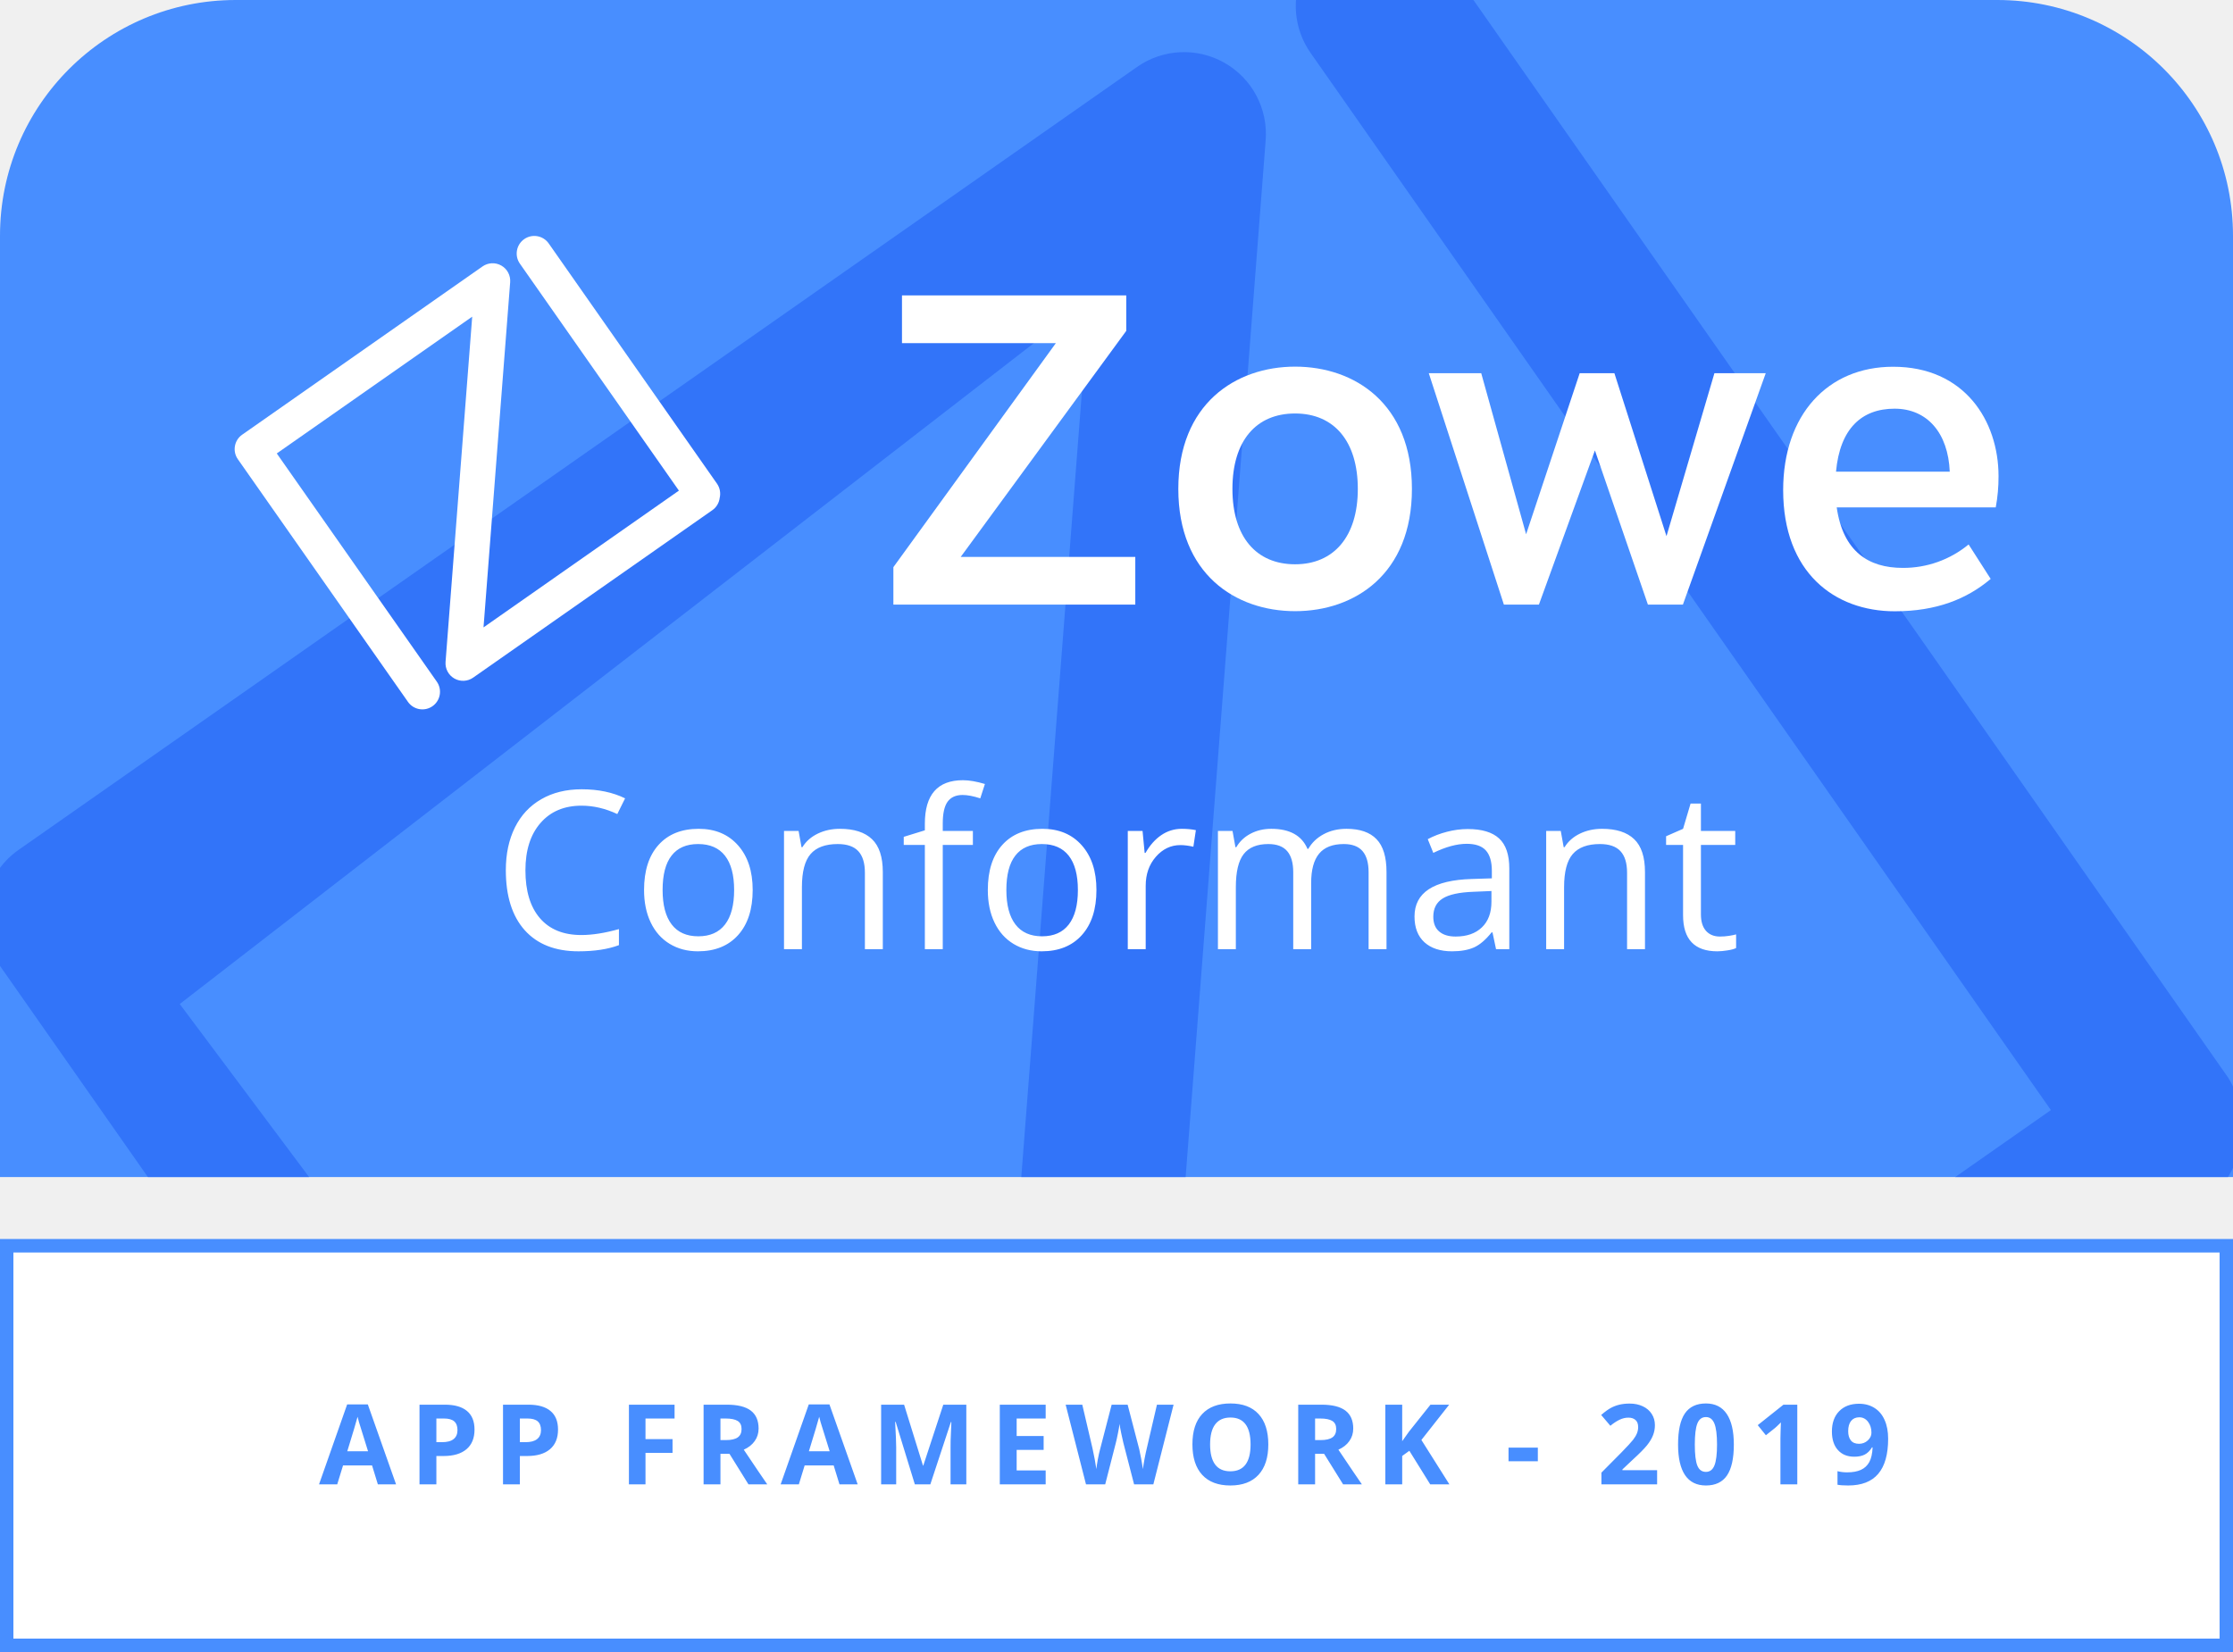
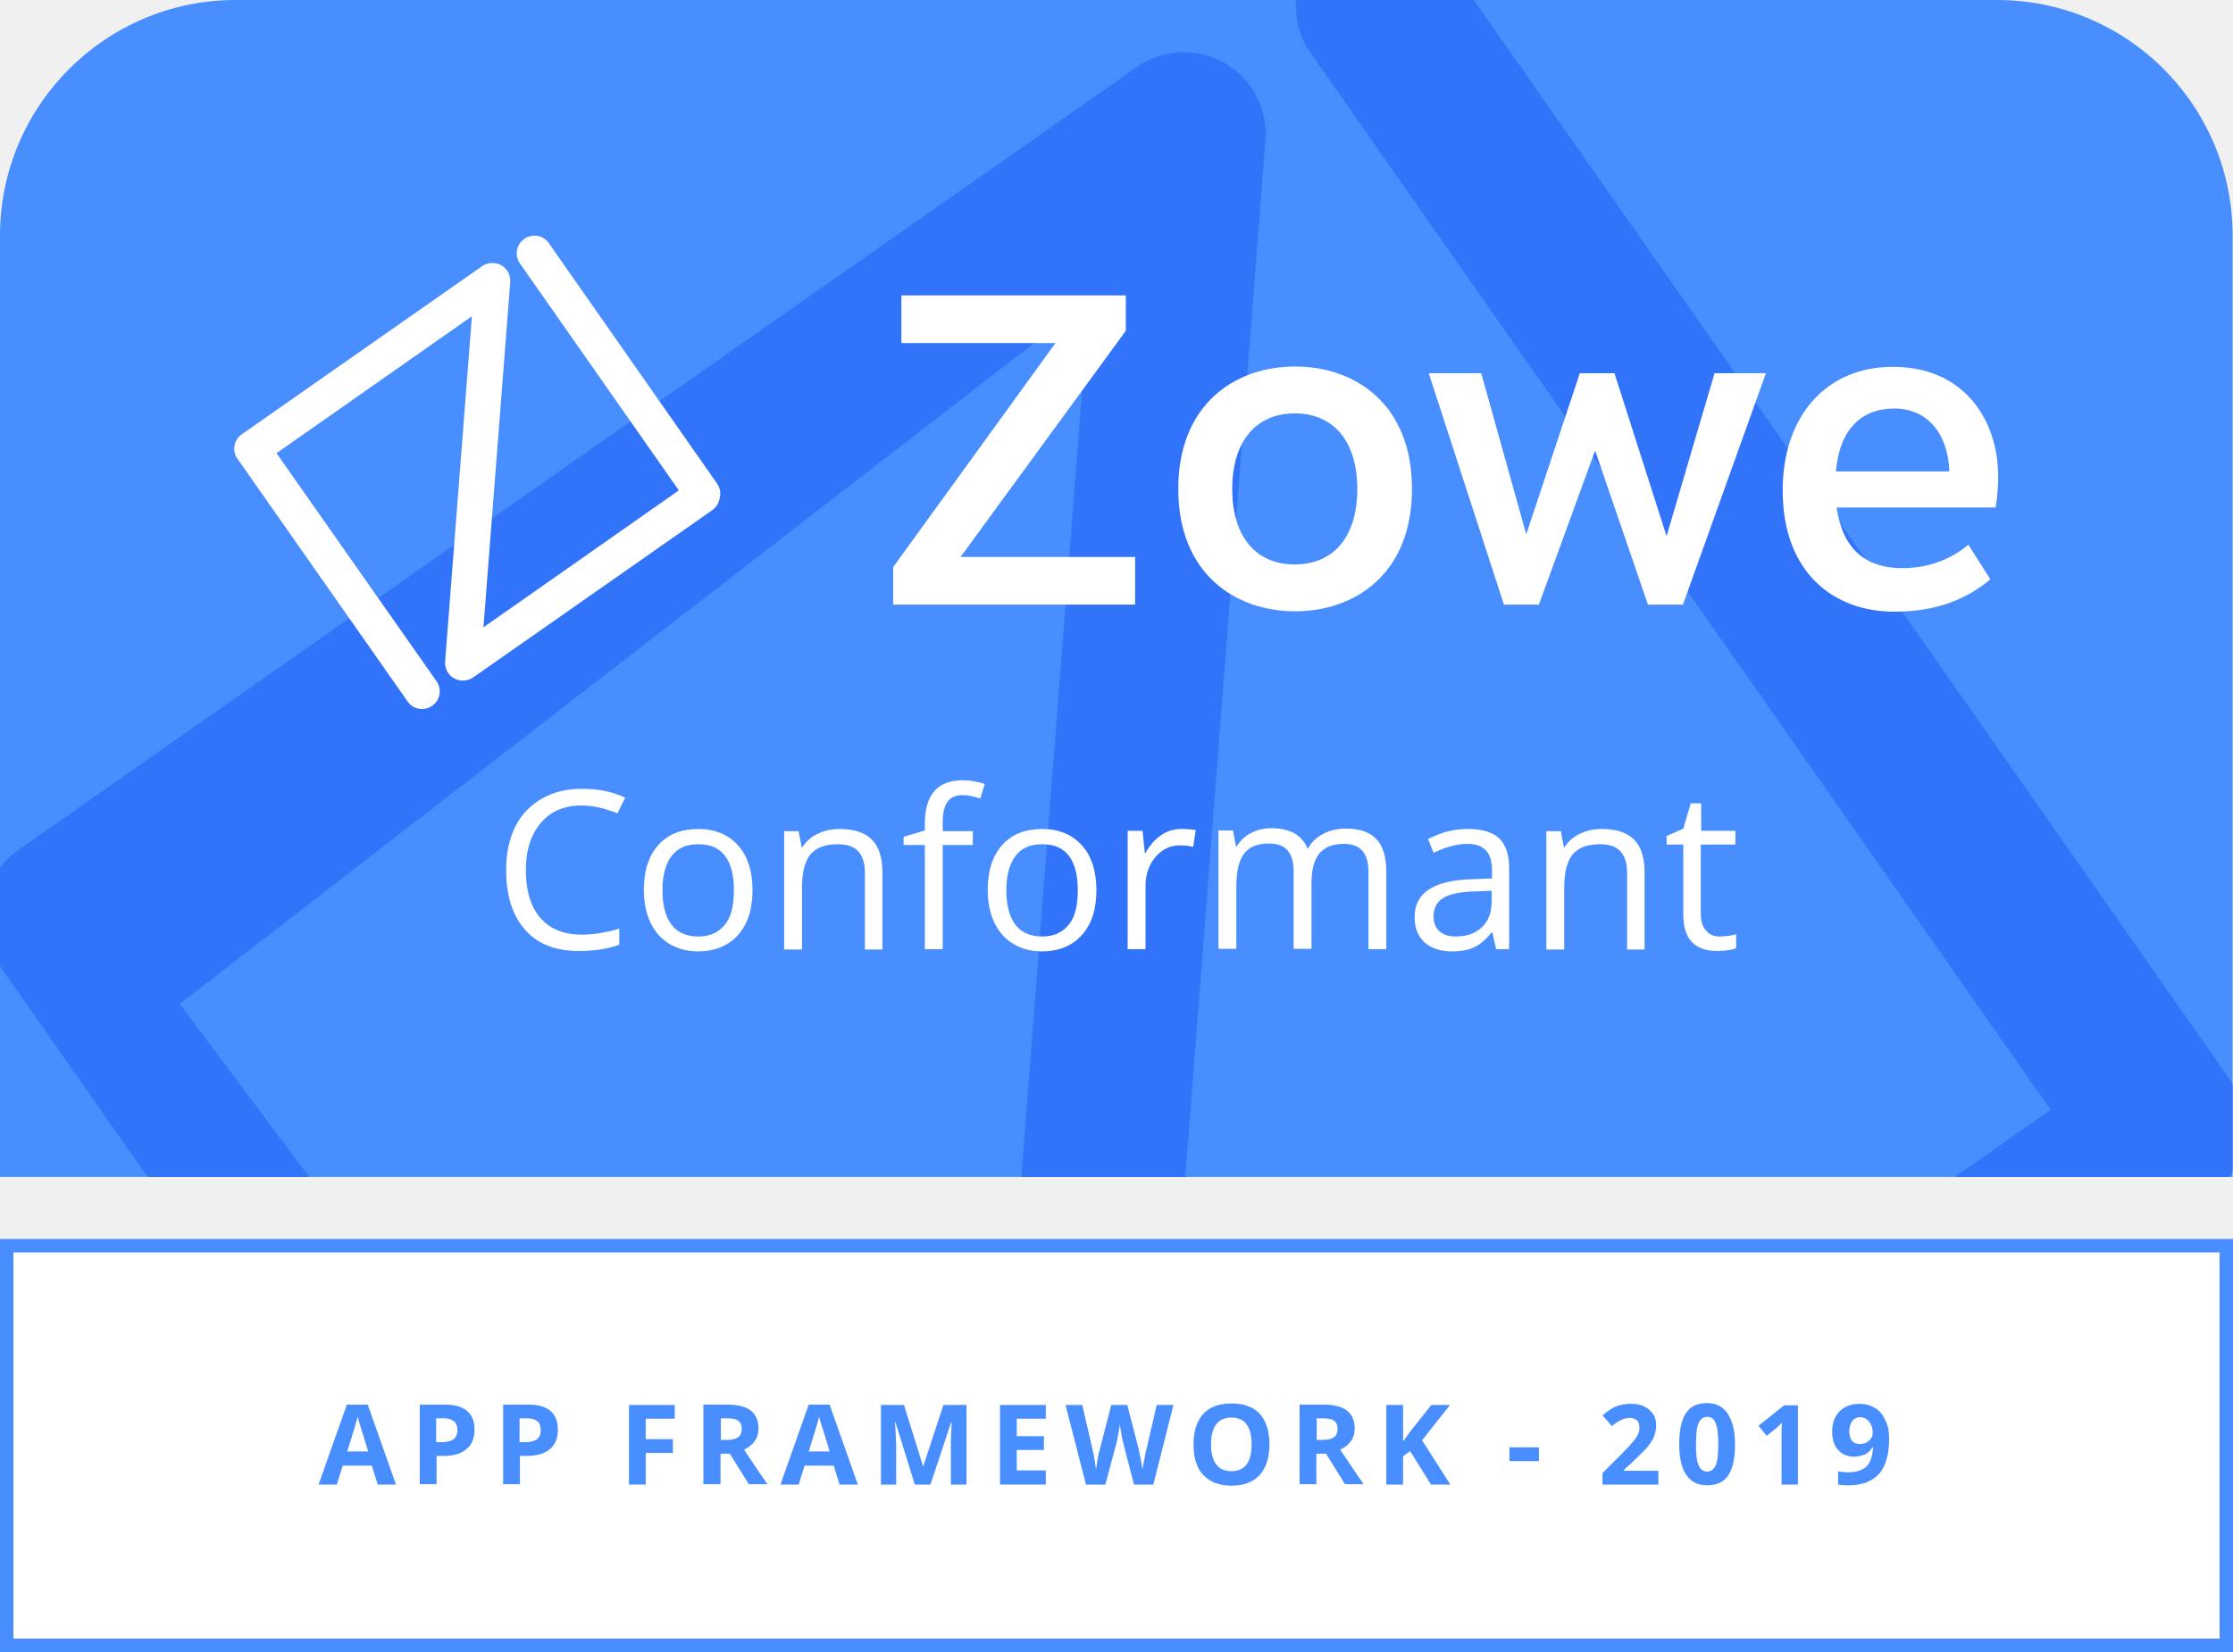
- <svg xmlns="http://www.w3.org/2000/svg" id="Layer_1" data-name="Layer 1" viewBox="0 0 600 443.91">
-   <defs>
-     <style>.cls-1{fill:none;}.cls-2{clip-path:url(#clip-path);}.cls-3{fill:#3274f9;}.cls-4,.cls-7{fill:#fff;}.cls-5,.cls-8{fill:#488eff;}.cls-6{clip-path:url(#clip-path-2);}.cls-7{font-size:59.34px;font-family:OpenSans, Open Sans;}.cls-8{font-size:30px;font-family:OpenSans-Bold, Open Sans;font-weight:700;letter-spacing:0.12em;}</style>
-     <clipPath id="clip-path">
-       <path class="cls-1" d="M63.35-482.23H536.65A63.35,63.35,0,0,1,600-418.89v253a0,0,0,0,1,0,0H0a0,0,0,0,1,0,0v-253A63.35,63.35,0,0,1,63.35-482.23Z" />
+ <svg xmlns="http://www.w3.org/2000/svg" xmlns:xlink="http://www.w3.org/1999/xlink" version="1.1" id="Layer_1" x="0px" y="0px" viewBox="0 0 600 443.9" style="enable-background:new 0 0 600 443.9;" xml:space="preserve">
+   <style type="text/css">
+ 	.st0{fill:#FFFFFF;}
+ 	.st1{fill:#488EFF;}
+ 	.st2{opacity:0.9;fill:#FFFFFF;}
+ 	.st3{clip-path:url(#SVGID_2_);fill:#3274F9;}
+ 	.st4{clip-path:url(#SVGID_4_);fill:#3274F9;}
+ 	.st5{clip-path:url(#SVGID_6_);fill:#3274F9;}
+ 	.st6{clip-path:url(#SVGID_8_);fill:#3274F9;}
+ 	.st7{fill:#231F20;}
+ 	.st8{opacity:0.9;fill:#231F20;}
+ </style>
+   <g>
+     <defs>
+       <path id="SVGID_3_" d="M600-165.9H0v-253c0-35,28.4-63.3,63.3-63.3h473.3c35,0,63.3,28.4,63.3,63.3V-165.9z" />
+     </defs>
+     <clipPath id="SVGID_2_">
+       <use xlink:href="#SVGID_3_" style="overflow:visible;" />
    </clipPath>
-     <clipPath id="clip-path-2">
-       <path class="cls-1" d="M63.35,0H536.65A63.35,63.35,0,0,1,600,63.35v253a0,0,0,0,1,0,0H0a0,0,0,0,1,0,0v-253A63.35,63.35,0,0,1,63.35,0Z" />
+     <path class="st3" d="M592.8-159.4L293.9,50c-7,4.9-16.1,5.3-23.5,1.1c-7.4-4.2-11.7-12.3-11-20.8l33.3-431.7L48.3-212.4L248.2,55.1   c7,10,4.6,23.7-5.4,30.7c-10,7-23.7,4.6-30.7-5.4L-0.4-223.2c-7-10-4.6-23.7,5.4-30.7l300.5-210.4c7-4.9,16.1-5.3,23.5-1.1   c7.4,4.2,11.7,12.3,11,20.8L306.8-12.8l244.3-171.1l-198.8-284c-7-10-4.6-23.7,5.4-30.7c10-7,23.7-4.6,30.7,5.4l210.4,300.5   c3.8,5.4,4.8,11.8,3.4,17.7C601.4-168.9,598.2-163.1,592.8-159.4z" />
+   </g>
+   <g>
+     <rect x="1.8" y="334.8" class="st0" width="596.4" height="107.4" />
+     <path class="st1" d="M596.4,336.6v103.8H3.6V336.6H596.4 M600,333H0v111h600V333L600,333z" />
+   </g>
+   <path class="st1" d="M600,316.3H0v-253C0,28.4,28.4,0,63.3,0h473.3c35,0,63.3,28.4,63.3,63.3V316.3z" />
+   <g>
+     <defs>
+       <path id="SVGID_7_" d="M600,316.3H0v-253C0,28.4,28.4,0,63.3,0h473.3c35,0,63.3,28.4,63.3,63.3V316.3z" />
+     </defs>
+     <clipPath id="SVGID_4_">
+       <use xlink:href="#SVGID_7_" style="overflow:visible;" />
    </clipPath>
-   </defs>
-   <g class="cls-2">
-     <path class="cls-3" d="M592.85-159.39,293.86,50a22,22,0,0,1-34.57-19.72l33.32-431.7L48.3-212.39,248.18,55.07a22,22,0,1,1-36.06,25.25L-.38-223.17A22,22,0,0,1,5-253.83l300.49-210.4A22,22,0,0,1,329-465.32a22,22,0,0,1,11,20.81L306.76-12.81,551.07-183.88l-198.83-284a22,22,0,0,1,5.41-30.66,22,22,0,0,1,30.65,5.41L598.7-192.6a21.93,21.93,0,0,1,3.39,17.71A22,22,0,0,1,592.85-159.39Z" />
+     <path class="st4" d="M592.8,322.8l-299,209.4c-7,4.9-16.1,5.3-23.5,1.1c-7.4-4.2-11.7-12.3-11-20.8l33.3-431.7L48.3,269.8   l199.9,267.5c7,10,4.6,23.7-5.4,30.7s-23.7,4.6-30.7-5.4L-0.4,259.1c-7-10-4.6-23.7,5.4-30.7L305.5,18c7-4.9,16.1-5.3,23.5-1.1   c7.4,4.2,11.7,12.3,11,20.8l-33.3,431.7l244.3-171.1l-198.8-284c-7-10-4.6-23.7,5.4-30.7c10-7,23.7-4.6,30.7,5.4l210.4,300.5   c3.8,5.4,4.8,11.8,3.4,17.7C601.4,313.4,598.2,319.1,592.8,322.8z" />
  </g>
-   <rect class="cls-4" x="1.8" y="334.83" width="596.4" height="107.37" />
-   <path class="cls-5" d="M596.4,336.63V440.4H3.6V336.63H596.4M600,333H0V444H600V333Z" />
-   <path class="cls-5" d="M63.35,0H536.65A63.35,63.35,0,0,1,600,63.35v253a0,0,0,0,1,0,0H0a0,0,0,0,1,0,0v-253A63.35,63.35,0,0,1,63.35,0Z" />
-   <g class="cls-6">
-     <path class="cls-3" d="M592.85,322.84l-299,209.35a22,22,0,0,1-34.57-19.72l33.32-431.7L48.3,269.84,248.18,537.31a22,22,0,1,1-36.06,25.24L-.38,259.06A22,22,0,0,1,5,228.41L305.51,18a22,22,0,0,1,34.57,19.72l-33.32,431.7L551.07,298.35l-198.83-284A22,22,0,1,1,388.3-10.86L598.7,289.63a25.37,25.37,0,0,1-5.85,33.21Z" />
+   <g>
+     <g>
+       <path class="st0" d="M258.1,149.7H305v12.8h-65v-10.1l43.6-60.2h-41.4V79.4h60.3v9.5L258.1,149.7z" />
+       <path class="st0" d="M379.4,131.4c0,22.9-15.4,32.9-31.4,32.9c-16,0-31.4-10-31.4-32.9c0-22.9,15.4-32.9,31.4-32.9    C364,98.5,379.4,108.5,379.4,131.4z M331.1,131.4c0,12.9,6.4,20.3,16.8,20.3c10.5,0,16.8-7.5,16.8-20.3c0-12.8-6.4-20.3-16.8-20.3    C337.6,111.1,331.1,118.5,331.1,131.4z" />
+       <path class="st0" d="M452.2,162.5h-9.4l-14.2-41.4l-15.1,41.4h-9.4l-20.2-62.2H398l12.1,43.3l14.4-43.3h9.3l14,43.8l12.9-43.8    h13.8L452.2,162.5z" />
+       <path class="st0" d="M536.9,128c0,2.7-0.2,5.8-0.7,8.4h-42.7c1.7,11.9,8.5,16.3,17.7,16.3c7.4,0,13.4-2.7,17.7-6.3l5.9,9.3    c-6.4,5.4-14.6,8.7-25.8,8.7c-16.3,0-30-10.5-30-32.6c0-20.3,12-33.2,29.5-33.2C527.8,98.5,536.9,113,536.9,128L536.9,128z     M523.8,126.7c-0.4-10.3-6-16.9-14.8-16.9c-8.7,0-14.7,5.4-15.7,16.9H523.8z" />
+     </g>
+     <g>
+       <g>
+         <g>
+           <path class="st0" d="M191.4,137.1l-64.3,45c-1.5,1-3.5,1.1-5.1,0.2c-1.6-0.9-2.5-2.6-2.4-4.5l7.2-92.8l-52.5,36.8l43,61.3      c1.5,2.1,1,5.1-1.2,6.6c-2.1,1.5-5.1,1-6.6-1.2l-45.7-65.2c-1.5-2.1-1-5.1,1.2-6.6l64.6-45.2c1.5-1,3.5-1.1,5.1-0.2      c1.6,0.9,2.5,2.6,2.4,4.5l-7.2,92.8l52.5-36.8l-42.7-61c-1.5-2.1-1-5.1,1.2-6.6s5.1-1,6.6,1.2l45.2,64.6c0.8,1.2,1,2.5,0.7,3.8      C193.2,135.1,192.5,136.3,191.4,137.1z" />
+         </g>
+       </g>
+     </g>
  </g>
-   <path class="cls-4" d="M258.14,149.68h46.91V162.5h-65V152.43l43.65-60.2H242.36V79.4h60.26v9.53Z" />
-   <path class="cls-4" d="M379.38,131.4c0,22.9-15.35,32.86-31.39,32.86s-31.38-10-31.38-32.86S332,98.54,348,98.54,379.38,108.49,379.38,131.4Zm-48.23,0c0,12.91,6.41,20.26,16.84,20.26s16.85-7.48,16.85-20.26-6.35-20.27-16.85-20.27S331.15,118.49,331.15,131.4Z" />
-   <path class="cls-4" d="M452.19,162.5h-9.4l-14.24-41.44L413.5,162.5h-9.41l-20.18-62.2H398l12.06,43.29,14.4-43.29h9.32l14,43.8,12.88-43.8h13.79Z" />
-   <path class="cls-4" d="M537,128a44.55,44.55,0,0,1-.75,8.37H493.52c1.7,11.87,8.54,16.26,17.74,16.26a27.54,27.54,0,0,0,17.7-6.3l5.93,9.26c-6.43,5.44-14.63,8.7-25.76,8.7-16.28,0-30-10.49-30-32.56,0-20.25,11.95-33.16,29.52-33.16C527.76,98.54,537,113,537,128Zm-13.11-1.23c-.42-10.34-6-16.93-14.83-16.93s-14.68,5.35-15.73,16.93Z" />
-   <path class="cls-4" d="M191.4,137.12l-64.26,45a4.72,4.72,0,0,1-7.42-4.23l7.16-92.78L74.37,121.87l43,61.34a4.73,4.73,0,1,1-7.75,5.43L63.91,123.42a4.73,4.73,0,0,1,1.16-6.59l64.58-45.22a4.73,4.73,0,0,1,7.43,4.24l-7.16,92.77,52.5-36.76-42.73-61a4.73,4.73,0,0,1,7.75-5.43L192.66,130a4.75,4.75,0,0,1,.72,3.81A4.69,4.69,0,0,1,191.4,137.12Z" />
-   <text class="cls-7" transform="translate(132.29 255.1)">Conformant</text>
-   <text class="cls-8" transform="translate(85.72 398.95)">APP FRAMEWORK - 2019</text>
+   <g>
+     <path class="st0" d="M156.3,216.5c-4.7,0-8.3,1.5-11,4.7s-4,7.3-4,12.7c0,5.5,1.3,9.8,3.9,12.8c2.6,3,6.3,4.5,11.1,4.5   c3,0,6.3-0.5,10.1-1.6v4.3c-2.9,1.1-6.6,1.7-10.9,1.7c-6.2,0-11.1-1.9-14.4-5.7c-3.4-3.8-5.1-9.2-5.1-16.1c0-4.4,0.8-8.2,2.4-11.5   c1.6-3.3,4-5.8,7.1-7.6c3.1-1.8,6.7-2.7,10.9-2.7c4.4,0,8.3,0.8,11.6,2.4l-2.1,4.2C162.7,217.3,159.5,216.5,156.3,216.5z" />
+     <path class="st0" d="M202.2,239.2c0,5.2-1.3,9.2-3.9,12.1c-2.6,2.9-6.2,4.4-10.8,4.4c-2.8,0-5.4-0.7-7.6-2   c-2.2-1.3-3.9-3.2-5.1-5.7c-1.2-2.5-1.8-5.4-1.8-8.8c0-5.2,1.3-9.2,3.9-12.1c2.6-2.9,6.2-4.3,10.8-4.3c4.4,0,8,1.5,10.6,4.4   S202.2,234.2,202.2,239.2z M178,239.2c0,4.1,0.8,7.1,2.4,9.3c1.6,2.1,4,3.2,7.2,3.2s5.5-1.1,7.2-3.2s2.4-5.2,2.4-9.3   c0-4-0.8-7.1-2.4-9.2c-1.6-2.1-4-3.1-7.2-3.1c-3.1,0-5.5,1-7.1,3.1S178,235.1,178,239.2z" />
+     <path class="st0" d="M232.4,255.1v-20.5c0-2.6-0.6-4.5-1.8-5.8c-1.2-1.3-3-1.9-5.5-1.9c-3.3,0-5.8,0.9-7.3,2.7   c-1.5,1.8-2.3,4.8-2.3,8.9v16.7h-4.8v-31.8h3.9l0.8,4.3h0.2c1-1.6,2.4-2.8,4.1-3.6c1.8-0.9,3.8-1.3,5.9-1.3c3.8,0,6.7,0.9,8.6,2.8   c1.9,1.8,2.9,4.8,2.9,8.9v20.7H232.4z" />
+     <path class="st0" d="M261.4,227.1h-8.1v28h-4.8v-28h-5.7v-2.2l5.7-1.7v-1.8c0-7.8,3.4-11.7,10.2-11.7c1.7,0,3.7,0.3,5.9,1l-1.2,3.9   c-1.9-0.6-3.4-0.9-4.8-0.9c-1.8,0-3.2,0.6-4,1.8c-0.9,1.2-1.3,3.1-1.3,5.8v2.1h8.1V227.1z" />
+     <path class="st0" d="M294.6,239.2c0,5.2-1.3,9.2-3.9,12.1c-2.6,2.9-6.2,4.4-10.8,4.4c-2.8,0-5.4-0.7-7.6-2   c-2.2-1.3-3.9-3.2-5.1-5.7c-1.2-2.5-1.8-5.4-1.8-8.8c0-5.2,1.3-9.2,3.9-12.1c2.6-2.9,6.2-4.3,10.8-4.3c4.4,0,8,1.5,10.6,4.4   S294.6,234.2,294.6,239.2z M270.4,239.2c0,4.1,0.8,7.1,2.4,9.3c1.6,2.1,4,3.2,7.2,3.2s5.5-1.1,7.2-3.2s2.4-5.2,2.4-9.3   c0-4-0.8-7.1-2.4-9.2c-1.6-2.1-4-3.1-7.2-3.1c-3.1,0-5.5,1-7.1,3.1S270.4,235.1,270.4,239.2z" />
+     <path class="st0" d="M317.5,222.8c1.4,0,2.7,0.1,3.8,0.3l-0.7,4.5c-1.3-0.3-2.5-0.4-3.5-0.4c-2.6,0-4.8,1-6.6,3.1   c-1.8,2.1-2.7,4.7-2.7,7.8v17H303v-31.8h4l0.6,5.9h0.2c1.2-2.1,2.6-3.7,4.3-4.8C313.7,223.3,315.5,222.8,317.5,222.8z" />
+     <path class="st0" d="M367.7,255.1v-20.7c0-2.5-0.5-4.4-1.6-5.7c-1.1-1.3-2.8-1.9-5-1.9c-3,0-5.2,0.9-6.6,2.6   c-1.4,1.7-2.1,4.4-2.1,7.9v17.7h-4.8v-20.7c0-2.5-0.5-4.4-1.6-5.7c-1.1-1.3-2.8-1.9-5.1-1.9c-3,0-5.2,0.9-6.6,2.7   c-1.4,1.8-2.1,4.8-2.1,8.9v16.7h-4.8v-31.8h3.9l0.8,4.3h0.2c0.9-1.5,2.2-2.8,3.8-3.6c1.7-0.9,3.5-1.3,5.5-1.3c5,0,8.2,1.8,9.7,5.4   h0.2c0.9-1.7,2.3-3,4.1-3.9c1.8-1,3.8-1.4,6.1-1.4c3.6,0,6.3,0.9,8.1,2.8c1.8,1.8,2.7,4.8,2.7,8.9v20.7H367.7z" />
+     <path class="st0" d="M402,255.1l-1-4.5h-0.2c-1.6,2-3.2,3.3-4.7,4s-3.5,1.1-5.9,1.1c-3.1,0-5.6-0.8-7.4-2.4   c-1.8-1.6-2.7-3.9-2.7-6.9c0-6.4,5.1-9.8,15.4-10.1l5.4-0.2v-2c0-2.5-0.5-4.3-1.6-5.5c-1.1-1.2-2.8-1.8-5.1-1.8   c-2.6,0-5.6,0.8-9,2.4l-1.5-3.7c1.6-0.8,3.3-1.5,5.1-2c1.9-0.5,3.7-0.7,5.6-0.7c3.8,0,6.6,0.8,8.4,2.5c1.8,1.7,2.7,4.4,2.7,8.1   v21.7H402z M391.1,251.7c3,0,5.3-0.8,7.1-2.5c1.7-1.6,2.6-3.9,2.6-6.9v-2.9l-4.8,0.2c-3.8,0.1-6.6,0.7-8.3,1.8s-2.5,2.7-2.5,4.9   c0,1.7,0.5,3.1,1.6,4S389.2,251.7,391.1,251.7z" />
+     <path class="st0" d="M437.2,255.1v-20.5c0-2.6-0.6-4.5-1.8-5.8c-1.2-1.3-3-1.9-5.5-1.9c-3.3,0-5.8,0.9-7.3,2.7   c-1.5,1.8-2.3,4.8-2.3,8.9v16.7h-4.8v-31.8h3.9l0.8,4.3h0.2c1-1.6,2.4-2.8,4.1-3.6c1.8-0.9,3.8-1.3,5.9-1.3c3.8,0,6.7,0.9,8.6,2.8   c1.9,1.8,2.9,4.8,2.9,8.9v20.7H437.2z" />
+     <path class="st0" d="M462.1,251.7c0.9,0,1.7-0.1,2.5-0.2c0.8-0.1,1.4-0.3,1.9-0.4v3.7c-0.5,0.3-1.3,0.5-2.3,0.6s-1.9,0.2-2.7,0.2   c-6.1,0-9.2-3.2-9.2-9.7v-18.9h-4.5v-2.3l4.5-2l2-6.8h2.8v7.4h9.2v3.7H457v18.7c0,1.9,0.5,3.4,1.4,4.4   C459.3,251.2,460.5,251.7,462.1,251.7z" />
+   </g>
+   <g>
+     <path class="st1" d="M101.5,399l-1.6-5.1h-7.8l-1.6,5.1h-4.9l7.6-21.5h5.6l7.6,21.5H101.5z M98.9,390c-1.4-4.6-2.2-7.2-2.4-7.8   s-0.3-1.1-0.4-1.4c-0.3,1.2-1.2,4.3-2.8,9.3H98.9z" />
+     <path class="st1" d="M127.5,384.2c0,2.3-0.7,4.1-2.2,5.3c-1.4,1.2-3.5,1.8-6.1,1.8h-1.9v7.6h-4.5v-21.4h6.8c2.6,0,4.6,0.6,5.9,1.7   S127.5,382,127.5,384.2z M117.3,387.6h1.5c1.4,0,2.4-0.3,3.1-0.8c0.7-0.6,1-1.4,1-2.4c0-1.1-0.3-1.9-0.9-2.4s-1.5-0.8-2.7-0.8h-2.1   V387.6z" />
+     <path class="st1" d="M149.9,384.2c0,2.3-0.7,4.1-2.2,5.3c-1.4,1.2-3.5,1.8-6.1,1.8h-1.9v7.6h-4.5v-21.4h6.8c2.6,0,4.6,0.6,5.9,1.7   S149.9,382,149.9,384.2z M139.7,387.6h1.5c1.4,0,2.4-0.3,3.1-0.8c0.7-0.6,1-1.4,1-2.4c0-1.1-0.3-1.9-0.9-2.4s-1.5-0.8-2.7-0.8h-2.1   V387.6z" />
+     <path class="st1" d="M173.4,399H169v-21.4h12.3v3.7h-7.8v5.5h7.3v3.7h-7.3V399z" />
+     <path class="st1" d="M193.6,390.7v8.2H189v-21.4h6.2c2.9,0,5.1,0.5,6.5,1.6s2.1,2.7,2.1,4.8c0,1.3-0.3,2.4-1,3.4   c-0.7,1-1.7,1.8-2.9,2.3c3.2,4.8,5.3,7.9,6.3,9.3h-5l-5.1-8.2H193.6z M193.6,387h1.5c1.4,0,2.5-0.2,3.2-0.7s1-1.2,1-2.3   c0-1-0.3-1.7-1-2.2s-1.8-0.6-3.2-0.6h-1.4V387z" />
+     <path class="st1" d="M225.6,399l-1.6-5.1h-7.8l-1.6,5.1h-4.9l7.6-21.5h5.6l7.6,21.5H225.6z M222.9,390c-1.4-4.6-2.2-7.2-2.4-7.8   s-0.3-1.1-0.4-1.4c-0.3,1.2-1.2,4.3-2.8,9.3H222.9z" />
+     <path class="st1" d="M245.8,399l-5.2-16.8h-0.1c0.2,3.4,0.3,5.7,0.3,6.8v10h-4.1v-21.4h6.2l5.1,16.4h0.1l5.4-16.4h6.2V399h-4.2   v-10.1c0-0.5,0-1,0-1.7c0-0.6,0.1-2.3,0.2-5h-0.1L250,399H245.8z" />
+     <path class="st1" d="M281,399h-12.3v-21.4H281v3.7h-7.8v4.7h7.3v3.7h-7.3v5.5h7.8V399z" />
+     <path class="st1" d="M309.9,399h-5.2l-2.9-11.2c-0.1-0.4-0.3-1.2-0.5-2.5s-0.4-2.1-0.4-2.5c-0.1,0.5-0.2,1.4-0.4,2.5   c-0.2,1.2-0.4,2-0.5,2.5L297,399h-5.2l-5.5-21.4h4.5l2.7,11.7c0.5,2.2,0.8,4,1,5.6c0.1-0.6,0.2-1.4,0.4-2.6   c0.2-1.2,0.4-2.1,0.6-2.7l3.1-12h4.3l3.1,12c0.1,0.5,0.3,1.4,0.5,2.5s0.4,2.1,0.5,2.8c0.1-0.8,0.3-1.7,0.5-2.8s0.4-2.1,0.6-2.8   l2.7-11.7h4.5L309.9,399z" />
+     <path class="st1" d="M341.1,388.2c0,3.5-0.9,6.3-2.6,8.2s-4.3,2.9-7.6,2.9s-5.8-1-7.6-2.9s-2.6-4.6-2.6-8.2s0.9-6.3,2.6-8.2   c1.8-1.9,4.3-2.8,7.6-2.8s5.8,0.9,7.6,2.8C340.2,381.9,341.1,384.7,341.1,388.2z M325.4,388.2c0,2.4,0.5,4.2,1.4,5.4   s2.3,1.8,4.1,1.8c3.6,0,5.4-2.4,5.4-7.2c0-4.8-1.8-7.2-5.4-7.2c-1.8,0-3.2,0.6-4.1,1.8C325.9,384,325.4,385.8,325.4,388.2z" />
+     <path class="st1" d="M353.7,390.7v8.2h-4.5v-21.4h6.2c2.9,0,5.1,0.5,6.5,1.6s2.1,2.7,2.1,4.8c0,1.3-0.3,2.4-1,3.4   c-0.7,1-1.7,1.8-2.9,2.3c3.2,4.8,5.3,7.9,6.3,9.3h-5l-5.1-8.2H353.7z M353.7,387h1.5c1.4,0,2.5-0.2,3.2-0.7s1-1.2,1-2.3   c0-1-0.3-1.7-1-2.2s-1.8-0.6-3.2-0.6h-1.4V387z" />
+     <path class="st1" d="M389.7,399h-5.2l-5.6-9l-1.9,1.4v7.6h-4.5v-21.4h4.5v9.8l1.8-2.5l5.8-7.3h5l-7.5,9.5L389.7,399z" />
+     <path class="st1" d="M405.6,392.7v-3.7h7.9v3.7H405.6z" />
+     <path class="st1" d="M445.6,399h-15v-3.1l5.4-5.4c1.6-1.6,2.6-2.8,3.1-3.4c0.5-0.6,0.8-1.2,1.1-1.8s0.3-1.1,0.3-1.7   c0-0.9-0.2-1.5-0.7-1.9s-1.1-0.6-1.9-0.6c-0.8,0-1.6,0.2-2.4,0.6s-1.6,0.9-2.4,1.6l-2.5-2.9c1.1-0.9,1.9-1.5,2.6-1.9   s1.5-0.7,2.3-0.9c0.8-0.2,1.7-0.3,2.8-0.3c1.3,0,2.5,0.2,3.5,0.7s1.8,1.2,2.4,2.1s0.8,1.9,0.8,3c0,1-0.2,1.9-0.5,2.8   c-0.3,0.9-0.9,1.8-1.6,2.7s-2,2.2-3.8,3.9l-2.8,2.6v0.2h9.3V399z" />
+     <path class="st1" d="M466.2,388.2c0,3.7-0.6,6.5-1.8,8.3c-1.2,1.8-3.1,2.7-5.7,2.7c-2.5,0-4.3-0.9-5.6-2.8   c-1.3-1.9-1.9-4.6-1.9-8.2c0-3.8,0.6-6.6,1.8-8.4s3.1-2.7,5.6-2.7c2.5,0,4.3,0.9,5.6,2.8C465.5,381.9,466.2,384.6,466.2,388.2z    M455.7,388.2c0,2.6,0.2,4.5,0.7,5.6c0.5,1.1,1.2,1.7,2.3,1.7c1.1,0,1.8-0.6,2.3-1.7s0.7-3,0.7-5.6c0-2.6-0.2-4.5-0.7-5.7   s-1.2-1.7-2.3-1.7c-1.1,0-1.8,0.6-2.3,1.7S455.7,385.6,455.7,388.2z" />
+     <path class="st1" d="M483.2,399h-4.5v-12.4l0-2l0.1-2.2c-0.8,0.8-1.3,1.2-1.6,1.5l-2.5,2l-2.2-2.7l6.9-5.5h3.7V399z" />
+     <path class="st1" d="M507.6,386.7c0,4.2-0.9,7.4-2.7,9.4s-4.5,3.1-8.1,3.1c-1.3,0-2.2-0.1-2.9-0.2v-3.6c0.8,0.2,1.7,0.3,2.6,0.3   c1.5,0,2.8-0.2,3.7-0.7c1-0.4,1.7-1.1,2.2-2.1c0.5-1,0.8-2.3,0.9-3.9h-0.2c-0.6,0.9-1.2,1.6-2,1.9s-1.7,0.6-2.8,0.6   c-1.9,0-3.3-0.6-4.4-1.8c-1.1-1.2-1.6-2.9-1.6-5c0-2.3,0.7-4.1,2-5.4c1.3-1.3,3.1-2,5.3-2c1.6,0,3,0.4,4.2,1.1   c1.2,0.7,2.1,1.8,2.7,3.2C507.3,383,507.6,384.7,507.6,386.7z M499.9,380.9c-0.9,0-1.7,0.3-2.2,1s-0.8,1.6-0.8,2.8   c0,1,0.2,1.9,0.7,2.5s1.2,0.9,2.2,0.9c0.9,0,1.7-0.3,2.4-0.9c0.7-0.6,1-1.3,1-2.1c0-1.2-0.3-2.1-0.9-2.9   C501.6,381.3,500.8,380.9,499.9,380.9z" />
+   </g>
</svg>
